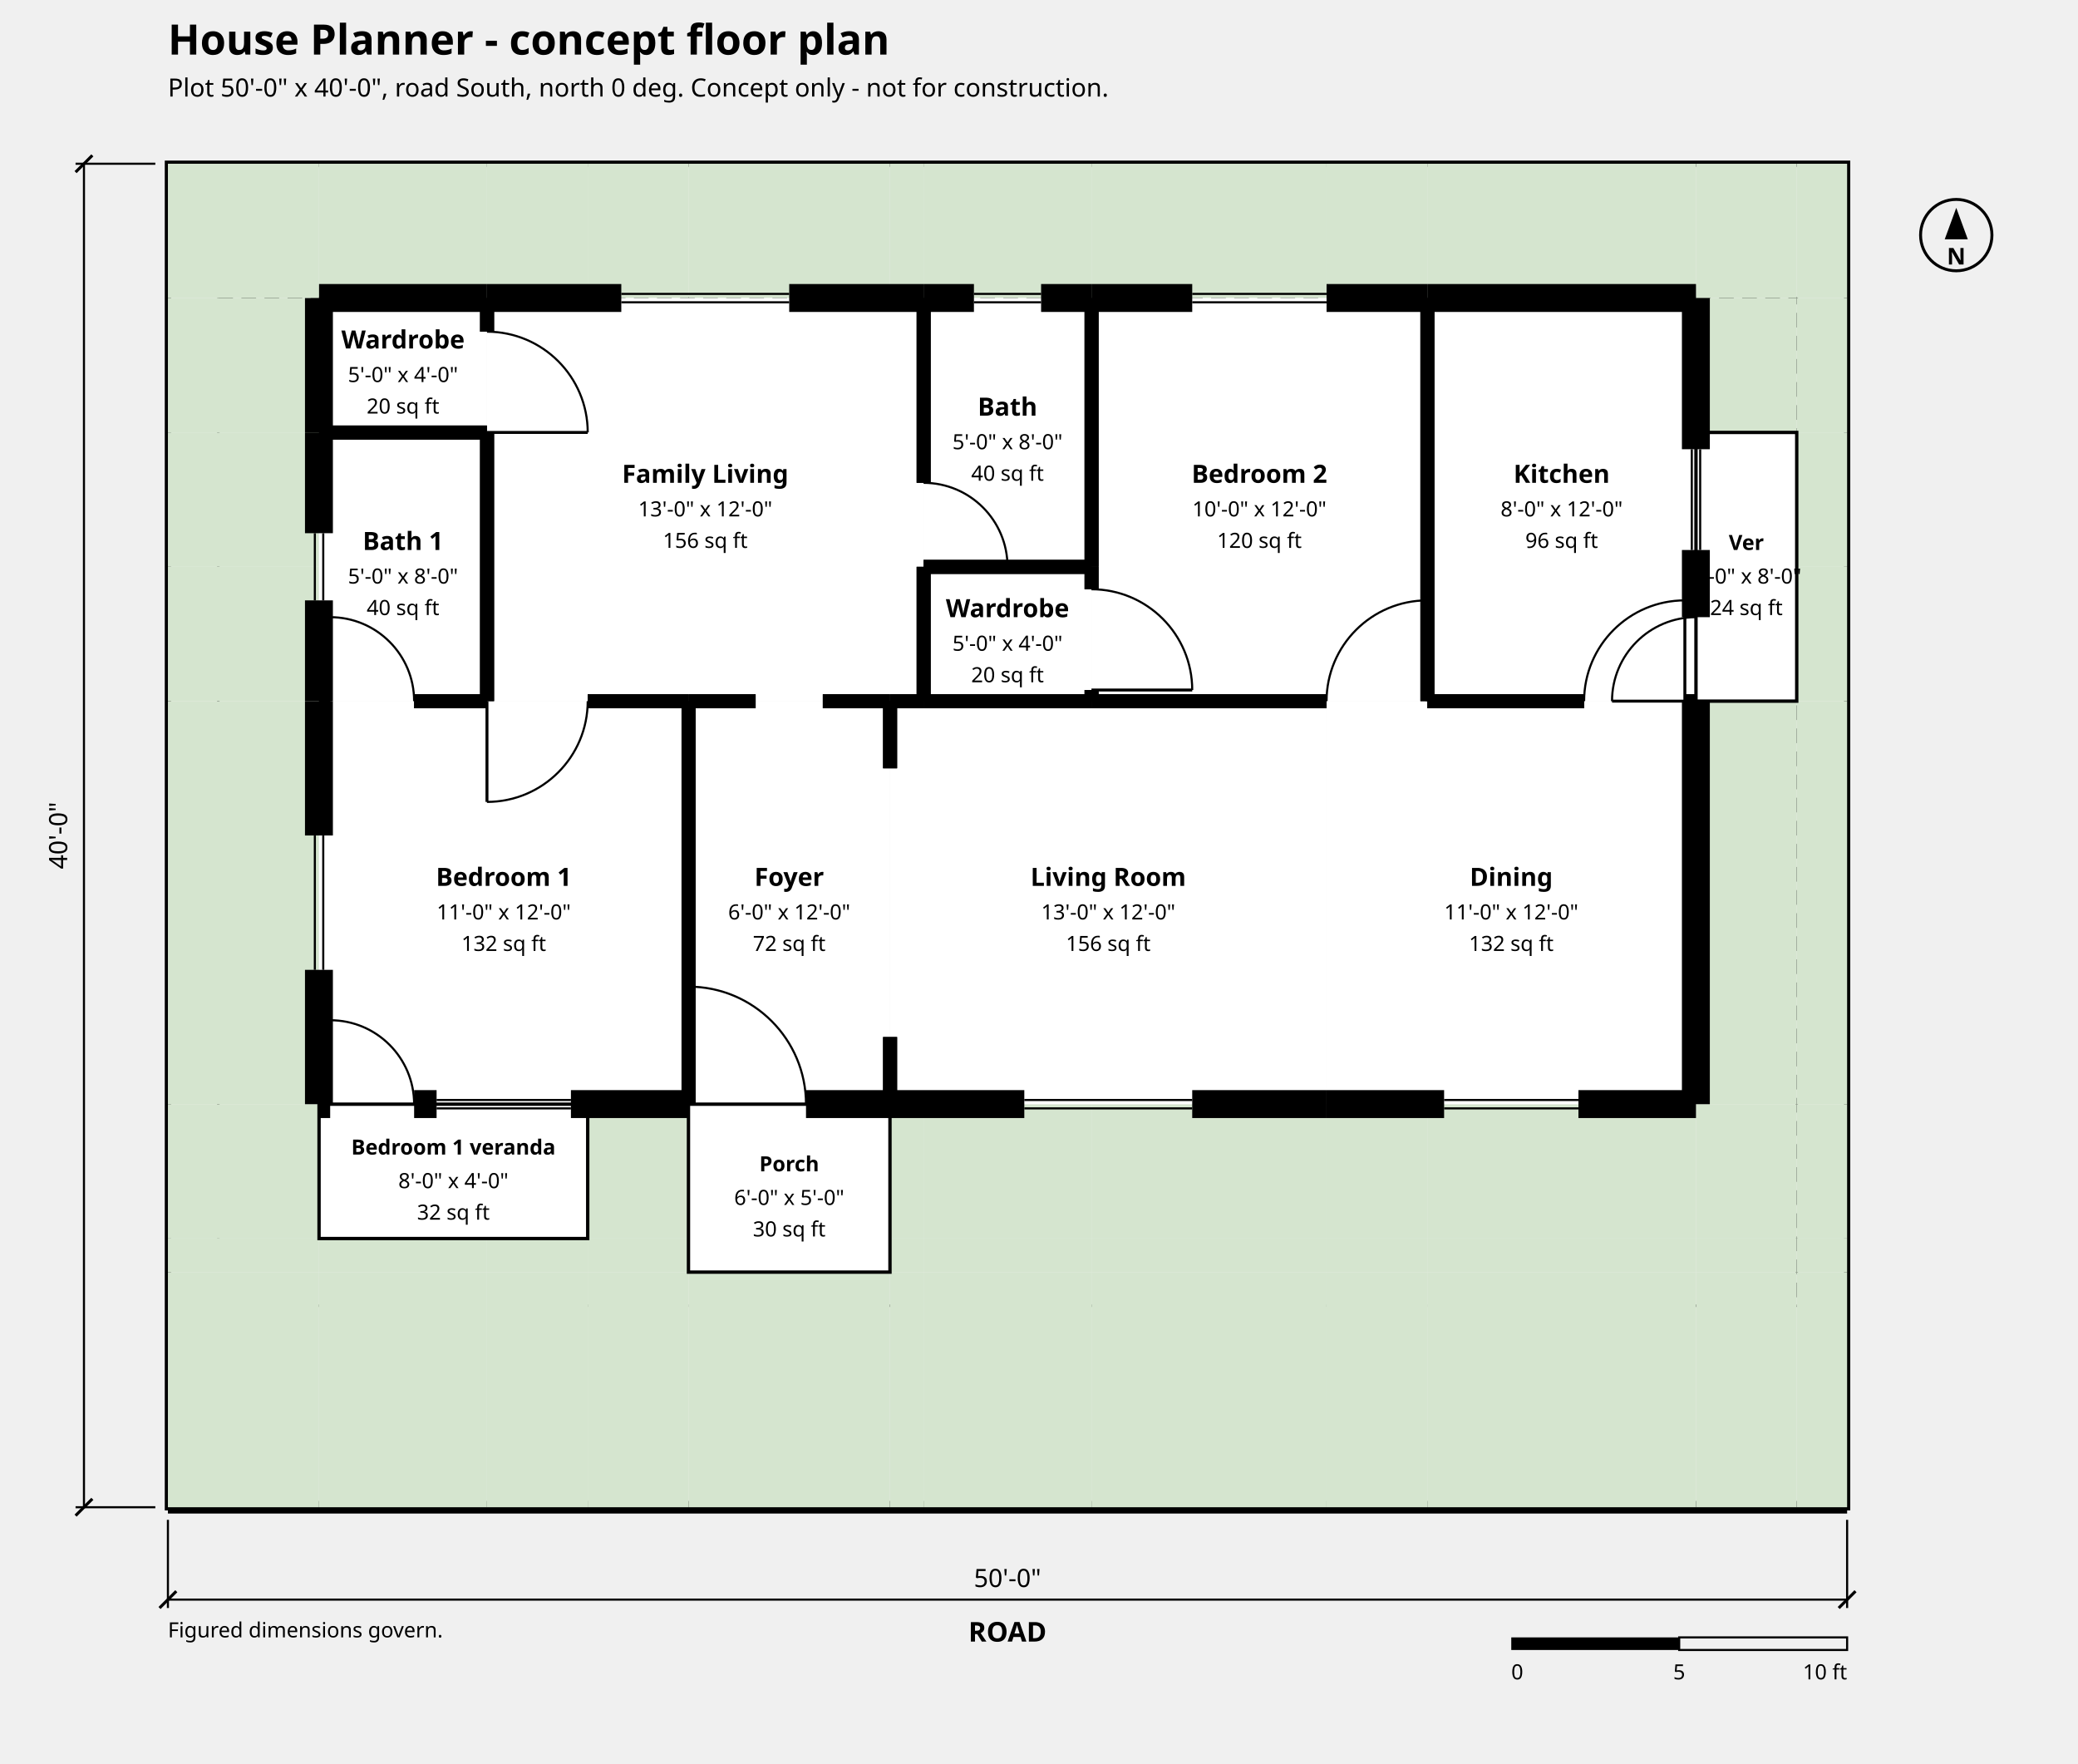
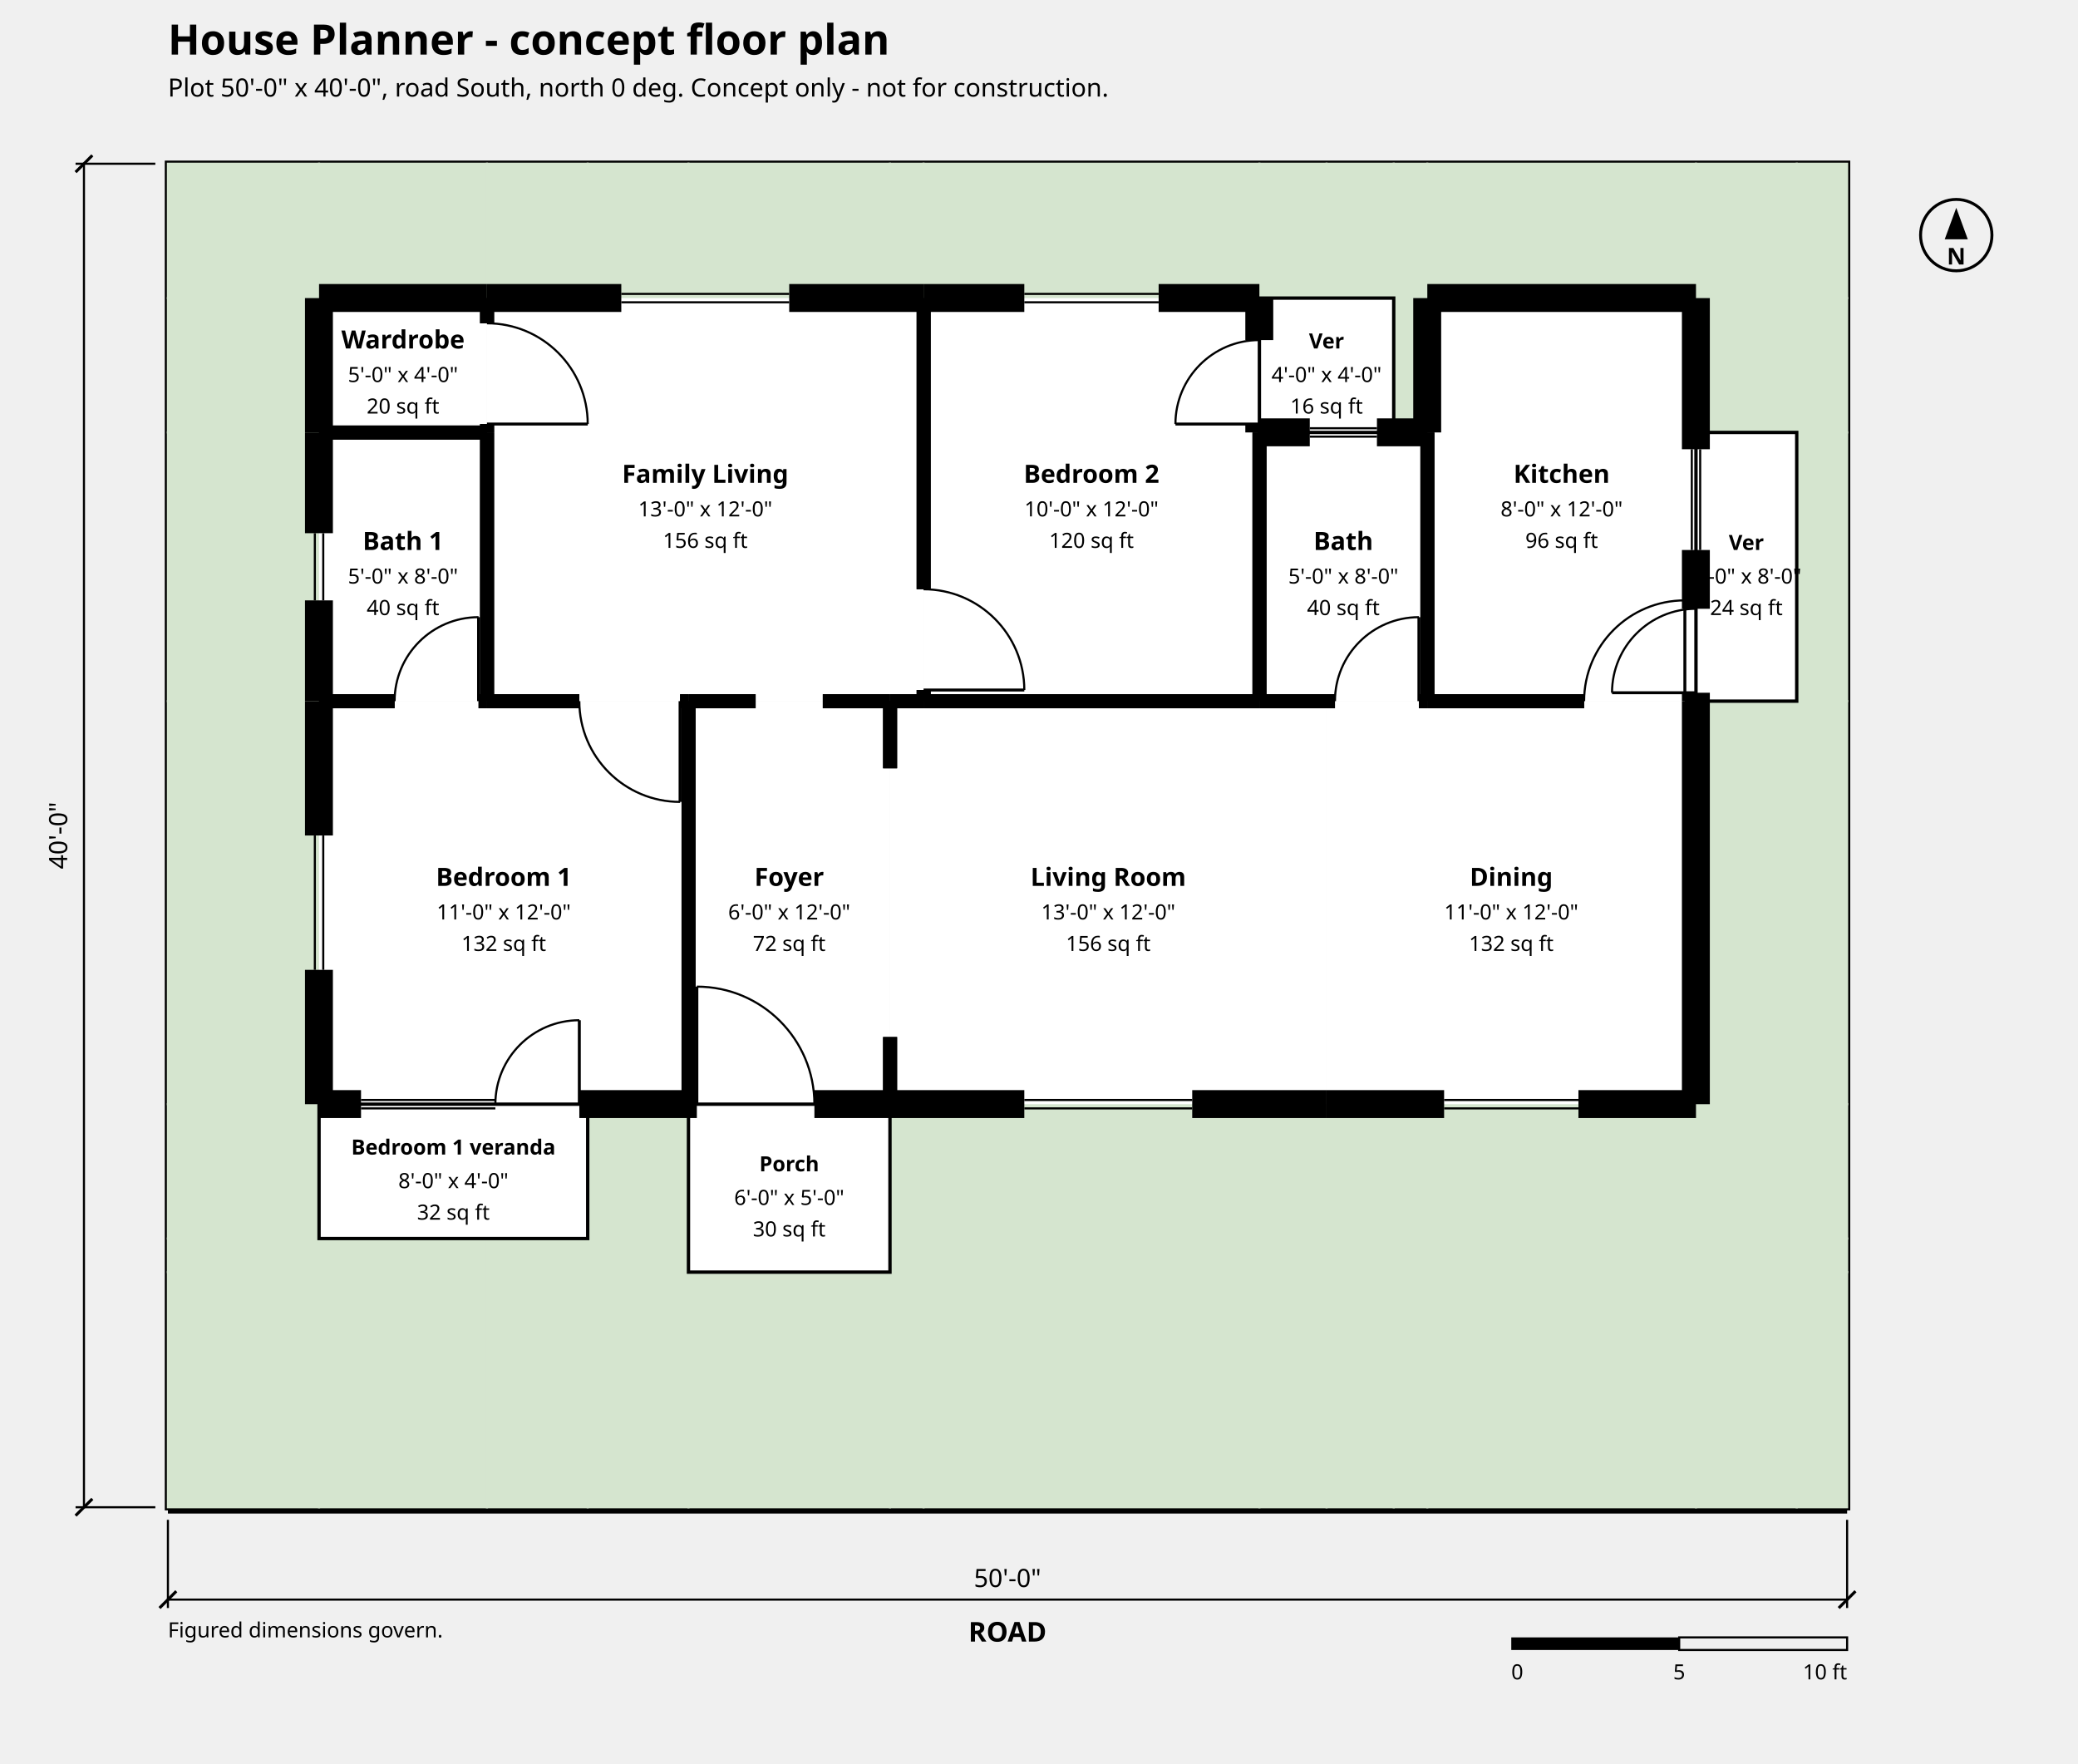
<svg xmlns="http://www.w3.org/2000/svg" viewBox="0 0 990 840" style="width:100%;height:auto;max-width:960px;background:#fff" font-family="sans-serif">
  <text x="80" y="26" font-size="20" font-weight="bold">House Planner - concept floor plan</text>
  <text x="80" y="46" font-size="12">Plot 50'-0" x 40'-0", road South, north 0 deg. Concept only - not for construction.</text>
  <rect x="80.0" y="78.0" width="800.0" height="640.0" fill="none" stroke="#000" stroke-width="3" />
  <rect x="104.0" y="142.0" width="752.0" height="480.0" fill="none" stroke="#000" stroke-width="1.2" stroke-dasharray="7 4" />
  <text x="108.0" y="156.0" font-size="10">setback line</text>
  <line x1="80.0" y1="718.0" x2="880.0" y2="718.0" stroke="#000" stroke-width="6" />
  <text x="480.0" y="782.0" font-size="13" font-weight="bold" text-anchor="middle">ROAD</text>
-   <rect x="80.0" y="606.0" width="72.0" height="112.0" fill="#d5e5cf" stroke="none" />
-   <rect x="80.0" y="590.0" width="72.0" height="16.0" fill="#d5e5cf" stroke="none" />
-   <rect x="80.0" y="526.0" width="72.0" height="64.0" fill="#d5e5cf" stroke="none" />
-   <rect x="80.0" y="334.0" width="72.0" height="192.0" fill="#d5e5cf" stroke="none" />
-   <rect x="80.0" y="270.0" width="72.0" height="64.0" fill="#d5e5cf" stroke="none" />
-   <rect x="80.0" y="206.0" width="72.0" height="64.0" fill="#d5e5cf" stroke="none" />
-   <rect x="80.0" y="142.0" width="72.0" height="64.0" fill="#d5e5cf" stroke="none" />
-   <rect x="80.0" y="78.0" width="72.0" height="64.0" fill="#d5e5cf" stroke="none" />
-   <rect x="152.0" y="606.0" width="80.0" height="112.0" fill="#d5e5cf" stroke="none" />
-   <rect x="152.0" y="590.0" width="80.0" height="16.0" fill="#d5e5cf" stroke="none" />
-   <rect x="152.0" y="78.0" width="80.0" height="64.0" fill="#d5e5cf" stroke="none" />
-   <rect x="232.0" y="606.0" width="48.0" height="112.0" fill="#d5e5cf" stroke="none" />
-   <rect x="232.0" y="590.0" width="48.0" height="16.0" fill="#d5e5cf" stroke="none" />
-   <rect x="232.0" y="78.0" width="48.0" height="64.0" fill="#d5e5cf" stroke="none" />
-   <rect x="280.0" y="606.0" width="48.0" height="112.0" fill="#d5e5cf" stroke="none" />
-   <rect x="280.0" y="590.0" width="48.0" height="16.0" fill="#d5e5cf" stroke="none" />
-   <rect x="280.0" y="526.0" width="48.0" height="64.0" fill="#d5e5cf" stroke="none" />
-   <rect x="280.0" y="78.0" width="48.0" height="64.0" fill="#d5e5cf" stroke="none" />
-   <rect x="328.0" y="606.0" width="96.0" height="112.0" fill="#d5e5cf" stroke="none" />
-   <rect x="328.0" y="78.0" width="96.0" height="64.0" fill="#d5e5cf" stroke="none" />
-   <rect x="424.0" y="606.0" width="16.0" height="112.0" fill="#d5e5cf" stroke="none" />
-   <rect x="424.0" y="590.0" width="16.0" height="16.0" fill="#d5e5cf" stroke="none" />
-   <rect x="424.0" y="526.0" width="16.0" height="64.0" fill="#d5e5cf" stroke="none" />
-   <rect x="424.0" y="78.0" width="16.0" height="64.0" fill="#d5e5cf" stroke="none" />
-   <rect x="440.0" y="606.0" width="80.0" height="112.0" fill="#d5e5cf" stroke="none" />
-   <rect x="440.0" y="590.0" width="80.0" height="16.0" fill="#d5e5cf" stroke="none" />
-   <rect x="440.0" y="526.0" width="80.0" height="64.0" fill="#d5e5cf" stroke="none" />
-   <rect x="440.0" y="78.0" width="80.0" height="64.0" fill="#d5e5cf" stroke="none" />
-   <rect x="520.0" y="606.0" width="112.0" height="112.0" fill="#d5e5cf" stroke="none" />
-   <rect x="520.0" y="590.0" width="112.0" height="16.0" fill="#d5e5cf" stroke="none" />
-   <rect x="520.0" y="526.0" width="112.0" height="64.0" fill="#d5e5cf" stroke="none" />
-   <rect x="520.0" y="78.0" width="112.0" height="64.0" fill="#d5e5cf" stroke="none" />
-   <rect x="632.0" y="606.0" width="48.0" height="112.0" fill="#d5e5cf" stroke="none" />
-   <rect x="632.0" y="590.0" width="48.0" height="16.0" fill="#d5e5cf" stroke="none" />
-   <rect x="632.0" y="526.0" width="48.0" height="64.0" fill="#d5e5cf" stroke="none" />
-   <rect x="632.0" y="78.0" width="48.0" height="64.0" fill="#d5e5cf" stroke="none" />
-   <rect x="680.0" y="606.0" width="128.0" height="112.0" fill="#d5e5cf" stroke="none" />
-   <rect x="680.0" y="590.0" width="128.0" height="16.0" fill="#d5e5cf" stroke="none" />
-   <rect x="680.0" y="526.0" width="128.0" height="64.0" fill="#d5e5cf" stroke="none" />
-   <rect x="680.0" y="78.0" width="128.0" height="64.0" fill="#d5e5cf" stroke="none" />
-   <rect x="808.0" y="606.0" width="48.0" height="112.0" fill="#d5e5cf" stroke="none" />
-   <rect x="808.0" y="590.0" width="48.0" height="16.0" fill="#d5e5cf" stroke="none" />
-   <rect x="808.0" y="526.0" width="48.0" height="64.0" fill="#d5e5cf" stroke="none" />
-   <rect x="808.0" y="334.0" width="48.0" height="192.0" fill="#d5e5cf" stroke="none" />
-   <rect x="808.0" y="142.0" width="48.0" height="64.0" fill="#d5e5cf" stroke="none" />
-   <rect x="808.0" y="78.0" width="48.0" height="64.0" fill="#d5e5cf" stroke="none" />
-   <rect x="856.0" y="606.0" width="24.0" height="112.0" fill="#d5e5cf" stroke="none" />
-   <rect x="856.0" y="590.0" width="24.0" height="16.0" fill="#d5e5cf" stroke="none" />
-   <rect x="856.0" y="526.0" width="24.0" height="64.0" fill="#d5e5cf" stroke="none" />
-   <rect x="856.0" y="334.0" width="24.0" height="192.0" fill="#d5e5cf" stroke="none" />
-   <rect x="856.0" y="270.0" width="24.0" height="64.0" fill="#d5e5cf" stroke="none" />
-   <rect x="856.0" y="206.0" width="24.0" height="64.0" fill="#d5e5cf" stroke="none" />
-   <rect x="856.0" y="142.0" width="24.0" height="64.0" fill="#d5e5cf" stroke="none" />
-   <rect x="856.0" y="78.0" width="24.0" height="64.0" fill="#d5e5cf" stroke="none" />
+   <rect x="79.5" y="605.5" width="73.0" height="113.0" fill="#d5e5cf" stroke="none" />
+   <rect x="79.5" y="589.5" width="73.0" height="17.0" fill="#d5e5cf" stroke="none" />
+   <rect x="79.5" y="525.5" width="73.0" height="65.0" fill="#d5e5cf" stroke="none" />
+   <rect x="79.5" y="333.5" width="73.0" height="193.0" fill="#d5e5cf" stroke="none" />
+   <rect x="79.5" y="205.5" width="73.0" height="129.0" fill="#d5e5cf" stroke="none" />
+   <rect x="79.5" y="141.5" width="73.0" height="65.0" fill="#d5e5cf" stroke="none" />
+   <rect x="79.5" y="77.5" width="73.0" height="65.0" fill="#d5e5cf" stroke="none" />
+   <rect x="151.5" y="605.5" width="81.0" height="113.0" fill="#d5e5cf" stroke="none" />
+   <rect x="151.5" y="589.5" width="81.0" height="17.0" fill="#d5e5cf" stroke="none" />
+   <rect x="151.5" y="77.5" width="81.0" height="65.0" fill="#d5e5cf" stroke="none" />
+   <rect x="231.5" y="605.5" width="49.0" height="113.0" fill="#d5e5cf" stroke="none" />
+   <rect x="231.5" y="589.5" width="49.0" height="17.0" fill="#d5e5cf" stroke="none" />
+   <rect x="231.5" y="77.5" width="49.0" height="65.0" fill="#d5e5cf" stroke="none" />
+   <rect x="279.5" y="605.5" width="49.0" height="113.0" fill="#d5e5cf" stroke="none" />
+   <rect x="279.5" y="589.5" width="49.0" height="17.0" fill="#d5e5cf" stroke="none" />
+   <rect x="279.5" y="525.5" width="49.0" height="65.0" fill="#d5e5cf" stroke="none" />
+   <rect x="279.5" y="77.5" width="49.0" height="65.0" fill="#d5e5cf" stroke="none" />
+   <rect x="327.5" y="605.5" width="97.0" height="113.0" fill="#d5e5cf" stroke="none" />
+   <rect x="327.5" y="77.5" width="97.0" height="65.0" fill="#d5e5cf" stroke="none" />
+   <rect x="423.5" y="605.5" width="17.0" height="113.0" fill="#d5e5cf" stroke="none" />
+   <rect x="423.5" y="589.5" width="17.0" height="17.0" fill="#d5e5cf" stroke="none" />
+   <rect x="423.5" y="525.5" width="17.0" height="65.0" fill="#d5e5cf" stroke="none" />
+   <rect x="423.5" y="77.5" width="17.0" height="65.0" fill="#d5e5cf" stroke="none" />
+   <rect x="439.5" y="605.5" width="161.0" height="113.0" fill="#d5e5cf" stroke="none" />
+   <rect x="439.5" y="589.5" width="161.0" height="17.0" fill="#d5e5cf" stroke="none" />
+   <rect x="439.5" y="525.5" width="161.0" height="65.0" fill="#d5e5cf" stroke="none" />
+   <rect x="439.5" y="77.5" width="161.0" height="65.0" fill="#d5e5cf" stroke="none" />
+   <rect x="599.5" y="605.5" width="33.0" height="113.0" fill="#d5e5cf" stroke="none" />
+   <rect x="599.5" y="589.5" width="33.0" height="17.0" fill="#d5e5cf" stroke="none" />
+   <rect x="599.5" y="525.5" width="33.0" height="65.0" fill="#d5e5cf" stroke="none" />
+   <rect x="599.5" y="77.5" width="33.0" height="65.0" fill="#d5e5cf" stroke="none" />
+   <rect x="631.5" y="605.5" width="33.0" height="113.0" fill="#d5e5cf" stroke="none" />
+   <rect x="631.5" y="589.5" width="33.0" height="17.0" fill="#d5e5cf" stroke="none" />
+   <rect x="631.5" y="525.5" width="33.0" height="65.0" fill="#d5e5cf" stroke="none" />
+   <rect x="631.5" y="77.5" width="33.0" height="65.0" fill="#d5e5cf" stroke="none" />
+   <rect x="663.5" y="605.5" width="17.0" height="113.0" fill="#d5e5cf" stroke="none" />
+   <rect x="663.5" y="589.5" width="17.0" height="17.0" fill="#d5e5cf" stroke="none" />
+   <rect x="663.5" y="525.5" width="17.0" height="65.0" fill="#d5e5cf" stroke="none" />
+   <rect x="663.5" y="141.5" width="17.0" height="65.0" fill="#d5e5cf" stroke="none" />
+   <rect x="663.5" y="77.5" width="17.0" height="65.0" fill="#d5e5cf" stroke="none" />
+   <rect x="679.5" y="605.5" width="129.0" height="113.0" fill="#d5e5cf" stroke="none" />
+   <rect x="679.5" y="589.5" width="129.0" height="17.0" fill="#d5e5cf" stroke="none" />
+   <rect x="679.5" y="525.5" width="129.0" height="65.0" fill="#d5e5cf" stroke="none" />
+   <rect x="679.5" y="77.5" width="129.0" height="65.0" fill="#d5e5cf" stroke="none" />
+   <rect x="807.5" y="605.5" width="49.0" height="113.0" fill="#d5e5cf" stroke="none" />
+   <rect x="807.5" y="589.5" width="49.0" height="17.0" fill="#d5e5cf" stroke="none" />
+   <rect x="807.5" y="525.5" width="49.0" height="65.0" fill="#d5e5cf" stroke="none" />
+   <rect x="807.5" y="333.5" width="49.0" height="193.0" fill="#d5e5cf" stroke="none" />
+   <rect x="807.5" y="141.5" width="49.0" height="65.0" fill="#d5e5cf" stroke="none" />
+   <rect x="807.5" y="77.5" width="49.0" height="65.0" fill="#d5e5cf" stroke="none" />
+   <rect x="855.5" y="605.5" width="25.0" height="113.0" fill="#d5e5cf" stroke="none" />
+   <rect x="855.5" y="589.5" width="25.0" height="17.0" fill="#d5e5cf" stroke="none" />
+   <rect x="855.5" y="525.5" width="25.0" height="65.0" fill="#d5e5cf" stroke="none" />
+   <rect x="855.5" y="333.5" width="25.0" height="193.0" fill="#d5e5cf" stroke="none" />
+   <rect x="855.5" y="205.5" width="25.0" height="129.0" fill="#d5e5cf" stroke="none" />
+   <rect x="855.5" y="141.5" width="25.0" height="65.0" fill="#d5e5cf" stroke="none" />
+   <rect x="855.5" y="77.5" width="25.0" height="65.0" fill="#d5e5cf" stroke="none" />
  <g>
    <rect x="152.0" y="334.0" width="176.0" height="192.0" fill="#fff" stroke="none" />
    <text x="240.0" y="422.0" font-size="12" font-weight="bold" text-anchor="middle">Bedroom 1</text>
    <text x="240.0" y="438.0" font-size="10" text-anchor="middle">11'-0" x 12'-0"</text>
    <text x="240.0" y="453.0" font-size="10" text-anchor="middle">132 sq ft</text>
  </g>
  <g>
    <rect x="328.0" y="334.0" width="96.0" height="192.0" fill="#fff" stroke="none" />
    <text x="376.0" y="422.0" font-size="12" font-weight="bold" text-anchor="middle">Foyer</text>
    <text x="376.0" y="438.0" font-size="10" text-anchor="middle">6'-0" x 12'-0"</text>
    <text x="376.0" y="453.0" font-size="10" text-anchor="middle">72 sq ft</text>
  </g>
  <g>
    <rect x="424.0" y="334.0" width="208.0" height="192.0" fill="#fff" stroke="none" />
    <text x="528.0" y="422.0" font-size="12" font-weight="bold" text-anchor="middle">Living Room</text>
    <text x="528.0" y="438.0" font-size="10" text-anchor="middle">13'-0" x 12'-0"</text>
    <text x="528.0" y="453.0" font-size="10" text-anchor="middle">156 sq ft</text>
  </g>
  <g>
    <rect x="632.0" y="334.0" width="176.0" height="192.0" fill="#fff" stroke="none" />
    <text x="720.0" y="422.0" font-size="12" font-weight="bold" text-anchor="middle">Dining</text>
    <text x="720.0" y="438.0" font-size="10" text-anchor="middle">11'-0" x 12'-0"</text>
    <text x="720.0" y="453.0" font-size="10" text-anchor="middle">132 sq ft</text>
  </g>
  <g>
    <rect x="152.0" y="206.0" width="80.0" height="128.0" fill="#fff" stroke="none" />
    <text x="192.0" y="262.0" font-size="12" font-weight="bold" text-anchor="middle">Bath 1</text>
    <text x="192.0" y="278.0" font-size="10" text-anchor="middle">5'-0" x 8'-0"</text>
    <text x="192.0" y="293.0" font-size="10" text-anchor="middle">40 sq ft</text>
  </g>
  <g>
    <rect x="152.0" y="142.0" width="80.0" height="64.0" fill="#fff" stroke="none" />
    <text x="192.0" y="166.0" font-size="12" font-weight="bold" text-anchor="middle">Wardrobe</text>
    <text x="192.0" y="182.0" font-size="10" text-anchor="middle">5'-0" x 4'-0"</text>
    <text x="192.0" y="197.0" font-size="10" text-anchor="middle">20 sq ft</text>
  </g>
  <g>
    <rect x="232.0" y="142.0" width="208.0" height="192.0" fill="#fff" stroke="none" />
    <text x="336.0" y="230.0" font-size="12" font-weight="bold" text-anchor="middle">Family Living</text>
    <text x="336.0" y="246.0" font-size="10" text-anchor="middle">13'-0" x 12'-0"</text>
    <text x="336.0" y="261.0" font-size="10" text-anchor="middle">156 sq ft</text>
  </g>
  <g>
-     <rect x="440.0" y="142.0" width="80.0" height="128.0" fill="#fff" stroke="none" />
-     <text x="480.0" y="198.0" font-size="12" font-weight="bold" text-anchor="middle">Bath</text>
-     <text x="480.0" y="214.0" font-size="10" text-anchor="middle">5'-0" x 8'-0"</text>
-     <text x="480.0" y="229.0" font-size="10" text-anchor="middle">40 sq ft</text>
-   </g>
-   <g>
-     <rect x="440.0" y="270.0" width="80.0" height="64.0" fill="#fff" stroke="none" />
-     <text x="480.0" y="294.0" font-size="12" font-weight="bold" text-anchor="middle">Wardrobe</text>
-     <text x="480.0" y="310.0" font-size="10" text-anchor="middle">5'-0" x 4'-0"</text>
-     <text x="480.0" y="325.0" font-size="10" text-anchor="middle">20 sq ft</text>
-   </g>
-   <g>
-     <rect x="520.0" y="142.0" width="160.0" height="192.0" fill="#fff" stroke="none" />
-     <text x="600.0" y="230.0" font-size="12" font-weight="bold" text-anchor="middle">Bedroom 2</text>
-     <text x="600.0" y="246.0" font-size="10" text-anchor="middle">10'-0" x 12'-0"</text>
-     <text x="600.0" y="261.0" font-size="10" text-anchor="middle">120 sq ft</text>
+     <rect x="440.0" y="142.0" width="160.0" height="192.0" fill="#fff" stroke="none" />
+     <text x="520.0" y="230.0" font-size="12" font-weight="bold" text-anchor="middle">Bedroom 2</text>
+     <text x="520.0" y="246.0" font-size="10" text-anchor="middle">10'-0" x 12'-0"</text>
+     <text x="520.0" y="261.0" font-size="10" text-anchor="middle">120 sq ft</text>
+   </g>
+   <g>
+     <rect x="600.0" y="206.0" width="80.0" height="128.0" fill="#fff" stroke="none" />
+     <text x="640.0" y="262.0" font-size="12" font-weight="bold" text-anchor="middle">Bath</text>
+     <text x="640.0" y="278.0" font-size="10" text-anchor="middle">5'-0" x 8'-0"</text>
+     <text x="640.0" y="293.0" font-size="10" text-anchor="middle">40 sq ft</text>
  </g>
  <g>
    <rect x="680.0" y="142.0" width="128.0" height="192.0" fill="#fff" stroke="none" />
    <text x="744.0" y="230.0" font-size="12" font-weight="bold" text-anchor="middle">Kitchen</text>
    <text x="744.0" y="246.0" font-size="10" text-anchor="middle">8'-0" x 12'-0"</text>
    <text x="744.0" y="261.0" font-size="10" text-anchor="middle">96 sq ft</text>
  </g>
  <g>
    <rect x="328.0" y="526.0" width="96.0" height="80.0" fill="#fff" stroke="#000" stroke-width="1.6" />
    <text x="376.0" y="558.0" font-size="10" font-weight="bold" text-anchor="middle">Porch</text>
    <text x="376.0" y="574.0" font-size="10" text-anchor="middle">6'-0" x 5'-0"</text>
    <text x="376.0" y="589.0" font-size="10" text-anchor="middle">30 sq ft</text>
  </g>
  <g>
    <rect x="152.0" y="526.0" width="128.0" height="64.0" fill="#fff" stroke="#000" stroke-width="1.6" />
    <text x="216.0" y="550.0" font-size="10" font-weight="bold" text-anchor="middle">Bedroom 1 veranda</text>
    <text x="216.0" y="566.0" font-size="10" text-anchor="middle">8'-0" x 4'-0"</text>
    <text x="216.0" y="581.0" font-size="10" text-anchor="middle">32 sq ft</text>
  </g>
  <g>
+     <rect x="600.0" y="142.0" width="64.0" height="64.0" fill="#fff" stroke="#000" stroke-width="1.6" />
+     <text x="632.0" y="166.0" font-size="10" font-weight="bold" text-anchor="middle">Ver</text>
+     <text x="632.0" y="182.0" font-size="10" text-anchor="middle">4'-0" x 4'-0"</text>
+     <text x="632.0" y="197.0" font-size="10" text-anchor="middle">16 sq ft</text>
+   </g>
+   <g>
    <rect x="808.0" y="206.0" width="48.0" height="128.0" fill="#fff" stroke="#000" stroke-width="1.6" />
    <text x="832.0" y="262.0" font-size="10" font-weight="bold" text-anchor="middle">Ver</text>
    <text x="832.0" y="278.0" font-size="10" text-anchor="middle">3'-0" x 8'-0"</text>
    <text x="832.0" y="293.0" font-size="10" text-anchor="middle">24 sq ft</text>
  </g>
-   <rect x="152.0" y="330.7" width="5.3" height="6.7" fill="#000" stroke="none" />
-   <rect x="197.3" y="330.7" width="34.7" height="6.7" fill="#000" stroke="none" />
-   <rect x="280.0" y="330.7" width="48.0" height="6.7" fill="#000" stroke="none" />
-   <rect x="152.0" y="519.3" width="5.3" height="13.3" fill="#000" stroke="none" />
-   <rect x="197.3" y="519.3" width="10.7" height="13.3" fill="#000" stroke="none" />
-   <rect x="272.0" y="519.3" width="56.0" height="13.3" fill="#000" stroke="none" />
+   <rect x="152.0" y="330.7" width="36.0" height="6.7" fill="#000" stroke="none" />
+   <rect x="228.0" y="330.7" width="4.0" height="6.7" fill="#000" stroke="none" />
+   <rect x="232.0" y="330.7" width="44.0" height="6.7" fill="#000" stroke="none" />
+   <rect x="324.0" y="330.7" width="4.0" height="6.7" fill="#000" stroke="none" />
+   <rect x="152.0" y="519.3" width="20.0" height="13.3" fill="#000" stroke="none" />
+   <rect x="236.0" y="519.3" width="0.0" height="13.3" fill="#000" stroke="none" />
+   <rect x="276.0" y="519.3" width="52.0" height="13.3" fill="#000" stroke="none" />
  <rect x="324.7" y="334.0" width="6.7" height="192.0" fill="#000" stroke="none" />
  <rect x="145.3" y="462.0" width="13.3" height="64.0" fill="#000" stroke="none" />
  <rect x="145.3" y="334.0" width="13.3" height="64.0" fill="#000" stroke="none" />
  <rect x="328.0" y="330.7" width="32.0" height="6.7" fill="#000" stroke="none" />
  <rect x="392.0" y="330.7" width="32.0" height="6.7" fill="#000" stroke="none" />
-   <rect x="384.0" y="519.3" width="40.0" height="13.3" fill="#000" stroke="none" />
+   <rect x="328.0" y="519.3" width="4.0" height="13.3" fill="#000" stroke="none" />
+   <rect x="388.0" y="519.3" width="36.0" height="13.3" fill="#000" stroke="none" />
  <rect x="420.7" y="494.0" width="6.7" height="32.0" fill="#000" stroke="none" />
  <rect x="420.7" y="334.0" width="6.7" height="32.0" fill="#000" stroke="none" />
  <rect x="324.7" y="334.0" width="6.7" height="192.0" fill="#000" stroke="none" />
  <rect x="424.0" y="330.7" width="16.0" height="6.7" fill="#000" stroke="none" />
-   <rect x="440.0" y="330.7" width="80.0" height="6.7" fill="#000" stroke="none" />
-   <rect x="520.0" y="330.7" width="112.0" height="6.7" fill="#000" stroke="none" />
+   <rect x="440.0" y="330.7" width="160.0" height="6.7" fill="#000" stroke="none" />
+   <rect x="600.0" y="330.7" width="32.0" height="6.7" fill="#000" stroke="none" />
  <rect x="424.0" y="519.3" width="64.0" height="13.3" fill="#000" stroke="none" />
  <rect x="568.0" y="519.3" width="64.0" height="13.3" fill="#000" stroke="none" />
  <rect x="420.7" y="494.0" width="6.7" height="32.0" fill="#000" stroke="none" />
  <rect x="420.7" y="334.0" width="6.7" height="32.0" fill="#000" stroke="none" />
+   <rect x="632.0" y="330.7" width="4.0" height="6.7" fill="#000" stroke="none" />
+   <rect x="676.0" y="330.7" width="4.0" height="6.7" fill="#000" stroke="none" />
  <rect x="680.0" y="330.7" width="74.7" height="6.7" fill="#000" stroke="none" />
  <rect x="802.7" y="330.7" width="5.3" height="6.7" fill="#000" stroke="none" />
  <rect x="632.0" y="519.3" width="56.0" height="13.3" fill="#000" stroke="none" />
  <rect x="752.0" y="519.3" width="56.0" height="13.3" fill="#000" stroke="none" />
  <rect x="801.3" y="334.0" width="13.3" height="192.0" fill="#000" stroke="none" />
  <rect x="152.0" y="202.7" width="80.0" height="6.7" fill="#000" stroke="none" />
-   <rect x="152.0" y="330.7" width="5.3" height="6.7" fill="#000" stroke="none" />
-   <rect x="197.3" y="330.7" width="34.7" height="6.7" fill="#000" stroke="none" />
+   <rect x="152.0" y="330.7" width="36.0" height="6.7" fill="#000" stroke="none" />
+   <rect x="228.0" y="330.7" width="4.0" height="6.7" fill="#000" stroke="none" />
  <rect x="228.7" y="206.0" width="6.7" height="128.0" fill="#000" stroke="none" />
  <rect x="145.3" y="286.0" width="13.3" height="48.0" fill="#000" stroke="none" />
  <rect x="145.3" y="206.0" width="13.3" height="48.0" fill="#000" stroke="none" />
  <rect x="152.0" y="135.3" width="80.0" height="13.3" fill="#000" stroke="none" />
  <rect x="152.0" y="202.7" width="80.0" height="6.7" fill="#000" stroke="none" />
-   <rect x="228.7" y="142.0" width="6.7" height="16.0" fill="#000" stroke="none" />
+   <rect x="228.7" y="202.0" width="6.7" height="4.0" fill="#000" stroke="none" />
+   <rect x="228.7" y="142.0" width="6.7" height="12.0" fill="#000" stroke="none" />
  <rect x="145.3" y="142.0" width="13.3" height="64.0" fill="#000" stroke="none" />
  <rect x="232.0" y="135.3" width="64.0" height="13.3" fill="#000" stroke="none" />
  <rect x="376.0" y="135.3" width="64.0" height="13.3" fill="#000" stroke="none" />
-   <rect x="280.0" y="330.7" width="48.0" height="6.7" fill="#000" stroke="none" />
+   <rect x="232.0" y="330.7" width="44.0" height="6.7" fill="#000" stroke="none" />
+   <rect x="324.0" y="330.7" width="4.0" height="6.7" fill="#000" stroke="none" />
  <rect x="424.0" y="330.7" width="16.0" height="6.7" fill="#000" stroke="none" />
  <rect x="328.0" y="330.7" width="32.0" height="6.7" fill="#000" stroke="none" />
  <rect x="392.0" y="330.7" width="32.0" height="6.7" fill="#000" stroke="none" />
-   <rect x="436.7" y="142.0" width="6.7" height="88.0" fill="#000" stroke="none" />
-   <rect x="436.7" y="270.0" width="6.7" height="64.0" fill="#000" stroke="none" />
+   <rect x="436.7" y="328.7" width="6.7" height="5.3" fill="#000" stroke="none" />
+   <rect x="436.7" y="142.0" width="6.7" height="138.7" fill="#000" stroke="none" />
  <rect x="228.7" y="206.0" width="6.7" height="128.0" fill="#000" stroke="none" />
-   <rect x="228.7" y="142.0" width="6.7" height="16.0" fill="#000" stroke="none" />
-   <rect x="440.0" y="135.3" width="24.0" height="13.3" fill="#000" stroke="none" />
-   <rect x="496.0" y="135.3" width="24.0" height="13.3" fill="#000" stroke="none" />
-   <rect x="440.0" y="266.7" width="80.0" height="6.7" fill="#000" stroke="none" />
-   <rect x="516.7" y="142.0" width="6.7" height="128.0" fill="#000" stroke="none" />
-   <rect x="436.7" y="142.0" width="6.7" height="88.0" fill="#000" stroke="none" />
-   <rect x="440.0" y="266.7" width="80.0" height="6.7" fill="#000" stroke="none" />
-   <rect x="440.0" y="330.7" width="80.0" height="6.7" fill="#000" stroke="none" />
-   <rect x="516.7" y="328.7" width="6.7" height="5.3" fill="#000" stroke="none" />
-   <rect x="516.7" y="270.0" width="6.7" height="10.7" fill="#000" stroke="none" />
-   <rect x="436.7" y="270.0" width="6.7" height="64.0" fill="#000" stroke="none" />
-   <rect x="520.0" y="135.3" width="48.0" height="13.3" fill="#000" stroke="none" />
-   <rect x="632.0" y="135.3" width="48.0" height="13.3" fill="#000" stroke="none" />
-   <rect x="520.0" y="330.7" width="112.0" height="6.7" fill="#000" stroke="none" />
-   <rect x="676.7" y="142.0" width="6.7" height="192.0" fill="#000" stroke="none" />
-   <rect x="516.7" y="142.0" width="6.7" height="128.0" fill="#000" stroke="none" />
-   <rect x="516.7" y="328.7" width="6.7" height="5.3" fill="#000" stroke="none" />
-   <rect x="516.7" y="270.0" width="6.7" height="10.7" fill="#000" stroke="none" />
+   <rect x="228.7" y="202.0" width="6.7" height="4.0" fill="#000" stroke="none" />
+   <rect x="228.7" y="142.0" width="6.7" height="12.0" fill="#000" stroke="none" />
+   <rect x="440.0" y="135.3" width="48.0" height="13.3" fill="#000" stroke="none" />
+   <rect x="552.0" y="135.3" width="48.0" height="13.3" fill="#000" stroke="none" />
+   <rect x="440.0" y="330.7" width="160.0" height="6.7" fill="#000" stroke="none" />
+   <rect x="593.3" y="202.0" width="13.3" height="4.0" fill="#000" stroke="none" />
+   <rect x="593.3" y="142.0" width="13.3" height="20.0" fill="#000" stroke="none" />
+   <rect x="596.7" y="206.0" width="6.7" height="128.0" fill="#000" stroke="none" />
+   <rect x="436.7" y="328.7" width="6.7" height="5.3" fill="#000" stroke="none" />
+   <rect x="436.7" y="142.0" width="6.7" height="138.7" fill="#000" stroke="none" />
+   <rect x="600.0" y="199.3" width="24.0" height="13.3" fill="#000" stroke="none" />
+   <rect x="656.0" y="199.3" width="24.0" height="13.3" fill="#000" stroke="none" />
+   <rect x="600.0" y="330.7" width="32.0" height="6.7" fill="#000" stroke="none" />
+   <rect x="632.0" y="330.7" width="4.0" height="6.7" fill="#000" stroke="none" />
+   <rect x="676.0" y="330.7" width="4.0" height="6.7" fill="#000" stroke="none" />
+   <rect x="676.7" y="206.0" width="6.7" height="128.0" fill="#000" stroke="none" />
+   <rect x="596.7" y="206.0" width="6.7" height="128.0" fill="#000" stroke="none" />
  <rect x="680.0" y="135.3" width="128.0" height="13.3" fill="#000" stroke="none" />
  <rect x="680.0" y="330.7" width="74.7" height="6.7" fill="#000" stroke="none" />
  <rect x="802.7" y="330.7" width="5.3" height="6.7" fill="#000" stroke="none" />
-   <rect x="801.3" y="262.0" width="13.3" height="32.0" fill="#000" stroke="none" />
+   <rect x="801.3" y="330.0" width="13.3" height="4.0" fill="#000" stroke="none" />
+   <rect x="801.3" y="262.0" width="13.3" height="28.0" fill="#000" stroke="none" />
  <rect x="801.3" y="142.0" width="13.3" height="72.0" fill="#000" stroke="none" />
-   <rect x="676.7" y="142.0" width="6.7" height="192.0" fill="#000" stroke="none" />
-   <line x1="328.0" y1="526.0" x2="328.0" y2="470.0" stroke="#000" stroke-width="1.4" />
-   <path d="M 328.0 470.0 A 56.0 56.0 0 0 1 384.0 526.0" fill="none" stroke="#000" stroke-width="1" />
-   <line x1="232.0" y1="334.0" x2="232.0" y2="382.0" stroke="#000" stroke-width="1.4" />
-   <path d="M 232.0 382.0 A 48.0 48.0 0 0 0 280.0 334.0" fill="none" stroke="#000" stroke-width="1" />
-   <line x1="680.0" y1="334.0" x2="680.0" y2="286.0" stroke="#000" stroke-width="1.4" />
-   <path d="M 680.0 286.0 A 48.0 48.0 0 0 0 632.0 334.0" fill="none" stroke="#000" stroke-width="1" />
+   <rect x="673.3" y="142.0" width="13.3" height="64.0" fill="#000" stroke="none" />
+   <rect x="676.7" y="206.0" width="6.7" height="128.0" fill="#000" stroke="none" />
+   <line x1="332.0" y1="526.0" x2="332.0" y2="470.0" stroke="#000" stroke-width="1.4" />
+   <path d="M 332.0 470.0 A 56.0 56.0 0 0 1 388.0 526.0" fill="none" stroke="#000" stroke-width="1" />
+   <line x1="324.0" y1="334.0" x2="324.0" y2="382.0" stroke="#000" stroke-width="1.4" />
+   <path d="M 324.0 382.0 A 48.0 48.0 0 0 1 276.0 334.0" fill="none" stroke="#000" stroke-width="1" />
+   <line x1="440.0" y1="328.7" x2="488.0" y2="328.7" stroke="#000" stroke-width="1.4" />
+   <path d="M 488.0 328.7 A 48.0 48.0 0 0 0 440.0 280.7" fill="none" stroke="#000" stroke-width="1" />
  <line x1="802.7" y1="334.0" x2="802.7" y2="286.0" stroke="#000" stroke-width="1.4" />
  <path d="M 802.7 286.0 A 48.0 48.0 0 0 0 754.7 334.0" fill="none" stroke="#000" stroke-width="1" />
-   <line x1="808.0" y1="334.0" x2="768.0" y2="334.0" stroke="#000" stroke-width="1.4" />
-   <path d="M 768.0 334.0 A 40.0 40.0 0 0 1 808.0 294.0" fill="none" stroke="#000" stroke-width="1" />
-   <line x1="232.0" y1="206.0" x2="280.0" y2="206.0" stroke="#000" stroke-width="1.4" />
-   <path d="M 280.0 206.0 A 48.0 48.0 0 0 0 232.0 158.0" fill="none" stroke="#000" stroke-width="1" />
-   <line x1="520.0" y1="328.7" x2="568.0" y2="328.7" stroke="#000" stroke-width="1.4" />
-   <path d="M 568.0 328.7 A 48.0 48.0 0 0 0 520.0 280.7" fill="none" stroke="#000" stroke-width="1" />
-   <line x1="157.3" y1="334.0" x2="157.3" y2="294.0" stroke="#000" stroke-width="1.4" />
-   <path d="M 157.3 294.0 A 40.0 40.0 0 0 1 197.3 334.0" fill="none" stroke="#000" stroke-width="1" />
-   <line x1="440.0" y1="270.0" x2="480.0" y2="270.0" stroke="#000" stroke-width="1.4" />
-   <path d="M 480.0 270.0 A 40.0 40.0 0 0 0 440.0 230.0" fill="none" stroke="#000" stroke-width="1" />
-   <line x1="157.3" y1="526.0" x2="157.3" y2="486.0" stroke="#000" stroke-width="1.4" />
-   <path d="M 157.3 486.0 A 40.0 40.0 0 0 1 197.3 526.0" fill="none" stroke="#000" stroke-width="1" />
-   <line x1="208.0" y1="528.0" x2="272.0" y2="528.0" stroke="#000" stroke-width="1" />
-   <line x1="208.0" y1="524.0" x2="272.0" y2="524.0" stroke="#000" stroke-width="1" />
+   <line x1="808.0" y1="330.0" x2="768.0" y2="330.0" stroke="#000" stroke-width="1.4" />
+   <path d="M 768.0 330.0 A 40.0 40.0 0 0 1 808.0 290.0" fill="none" stroke="#000" stroke-width="1" />
+   <line x1="232.0" y1="202.0" x2="280.0" y2="202.0" stroke="#000" stroke-width="1.4" />
+   <path d="M 280.0 202.0 A 48.0 48.0 0 0 0 232.0 154.0" fill="none" stroke="#000" stroke-width="1" />
+   <line x1="228.0" y1="334.0" x2="228.0" y2="294.0" stroke="#000" stroke-width="1.4" />
+   <path d="M 228.0 294.0 A 40.0 40.0 0 0 0 188.0 334.0" fill="none" stroke="#000" stroke-width="1" />
+   <line x1="676.0" y1="334.0" x2="676.0" y2="294.0" stroke="#000" stroke-width="1.4" />
+   <path d="M 676.0 294.0 A 40.0 40.0 0 0 0 636.0 334.0" fill="none" stroke="#000" stroke-width="1" />
+   <line x1="276.0" y1="526.0" x2="276.0" y2="486.0" stroke="#000" stroke-width="1.4" />
+   <path d="M 276.0 486.0 A 40.0 40.0 0 0 0 236.0 526.0" fill="none" stroke="#000" stroke-width="1" />
+   <line x1="600.0" y1="202.0" x2="560.0" y2="202.0" stroke="#000" stroke-width="1.4" />
+   <path d="M 560.0 202.0 A 40.0 40.0 0 0 1 600.0 162.0" fill="none" stroke="#000" stroke-width="1" />
+   <line x1="172.0" y1="528.0" x2="236.0" y2="528.0" stroke="#000" stroke-width="1" />
+   <line x1="172.0" y1="524.0" x2="236.0" y2="524.0" stroke="#000" stroke-width="1" />
  <line x1="154.0" y1="462.0" x2="154.0" y2="398.0" stroke="#000" stroke-width="1" />
  <line x1="150.0" y1="462.0" x2="150.0" y2="398.0" stroke="#000" stroke-width="1" />
-   <line x1="568.0" y1="144.0" x2="632.0" y2="144.0" stroke="#000" stroke-width="1" />
-   <line x1="568.0" y1="140.0" x2="632.0" y2="140.0" stroke="#000" stroke-width="1" />
+   <line x1="488.0" y1="144.0" x2="552.0" y2="144.0" stroke="#000" stroke-width="1" />
+   <line x1="488.0" y1="140.0" x2="552.0" y2="140.0" stroke="#000" stroke-width="1" />
  <line x1="488.0" y1="528.0" x2="568.0" y2="528.0" stroke="#000" stroke-width="1" />
  <line x1="488.0" y1="524.0" x2="568.0" y2="524.0" stroke="#000" stroke-width="1" />
  <line x1="688.0" y1="528.0" x2="752.0" y2="528.0" stroke="#000" stroke-width="1" />
  <line x1="688.0" y1="524.0" x2="752.0" y2="524.0" stroke="#000" stroke-width="1" />
  <line x1="296.0" y1="144.0" x2="376.0" y2="144.0" stroke="#000" stroke-width="1" />
  <line x1="296.0" y1="140.0" x2="376.0" y2="140.0" stroke="#000" stroke-width="1" />
  <line x1="810.0" y1="262.0" x2="810.0" y2="214.0" stroke="#000" stroke-width="1" />
  <line x1="806.0" y1="262.0" x2="806.0" y2="214.0" stroke="#000" stroke-width="1" />
  <line x1="154.0" y1="286.0" x2="154.0" y2="254.0" stroke="#000" stroke-width="1" />
  <line x1="150.0" y1="286.0" x2="150.0" y2="254.0" stroke="#000" stroke-width="1" />
-   <line x1="464.0" y1="144.0" x2="496.0" y2="144.0" stroke="#000" stroke-width="1" />
-   <line x1="464.0" y1="140.0" x2="496.0" y2="140.0" stroke="#000" stroke-width="1" />
+   <line x1="624.0" y1="208.0" x2="656.0" y2="208.0" stroke="#000" stroke-width="1" />
+   <line x1="624.0" y1="204.0" x2="656.0" y2="204.0" stroke="#000" stroke-width="1" />
  <line x1="80.0" y1="724.0" x2="80.0" y2="766.0" stroke="#000" stroke-width="1" />
  <line x1="880.0" y1="724.0" x2="880.0" y2="766.0" stroke="#000" stroke-width="1" />
  <line x1="80.0" y1="762.0" x2="880.0" y2="762.0" stroke="#000" stroke-width="1" />
  <line x1="76.0" y1="766.0" x2="84.0" y2="758.0" stroke="#000" stroke-width="1.4" />
  <line x1="876.0" y1="766.0" x2="884.0" y2="758.0" stroke="#000" stroke-width="1.4" />
  <text x="480.0" y="756.0" font-size="12" text-anchor="middle">50'-0"</text>
  <line x1="74.0" y1="718.0" x2="36.0" y2="718.0" stroke="#000" stroke-width="1" />
  <line x1="74.0" y1="78.0" x2="36.0" y2="78.0" stroke="#000" stroke-width="1" />
  <line x1="40.0" y1="718.0" x2="40.0" y2="78.0" stroke="#000" stroke-width="1" />
  <line x1="36.0" y1="722.0" x2="44.0" y2="714.0" stroke="#000" stroke-width="1.4" />
  <line x1="36.0" y1="82.0" x2="44.0" y2="74.0" stroke="#000" stroke-width="1.4" />
  <text x="32.0" y="398.0" font-size="12" text-anchor="middle" transform="rotate(-90 32.0 398.0)">40'-0"</text>
  <g>
    <circle cx="932.0" cy="112.0" r="17" fill="none" stroke="#000" stroke-width="1.4" />
    <polygon points="932.0,99.0 926.5,114.0 937.5,114.0" fill="#000" />
    <text x="932.0" y="126.0" font-size="11" font-weight="bold" text-anchor="middle">N</text>
  </g>
  <g>
    <rect x="720.0" y="780.0" width="80.0" height="6" fill="#000" />
    <rect x="800.0" y="780.0" width="80.0" height="6" fill="none" stroke="#000" stroke-width="1" />
    <text x="720.0" y="800.0" font-size="10">0</text>
    <text x="800.0" y="800.0" font-size="10" text-anchor="middle">5</text>
    <text x="880.0" y="800.0" font-size="10" text-anchor="end">10 ft</text>
  </g>
  <text x="80.0" y="780.0" font-size="10">Figured dimensions govern.</text>
</svg>
